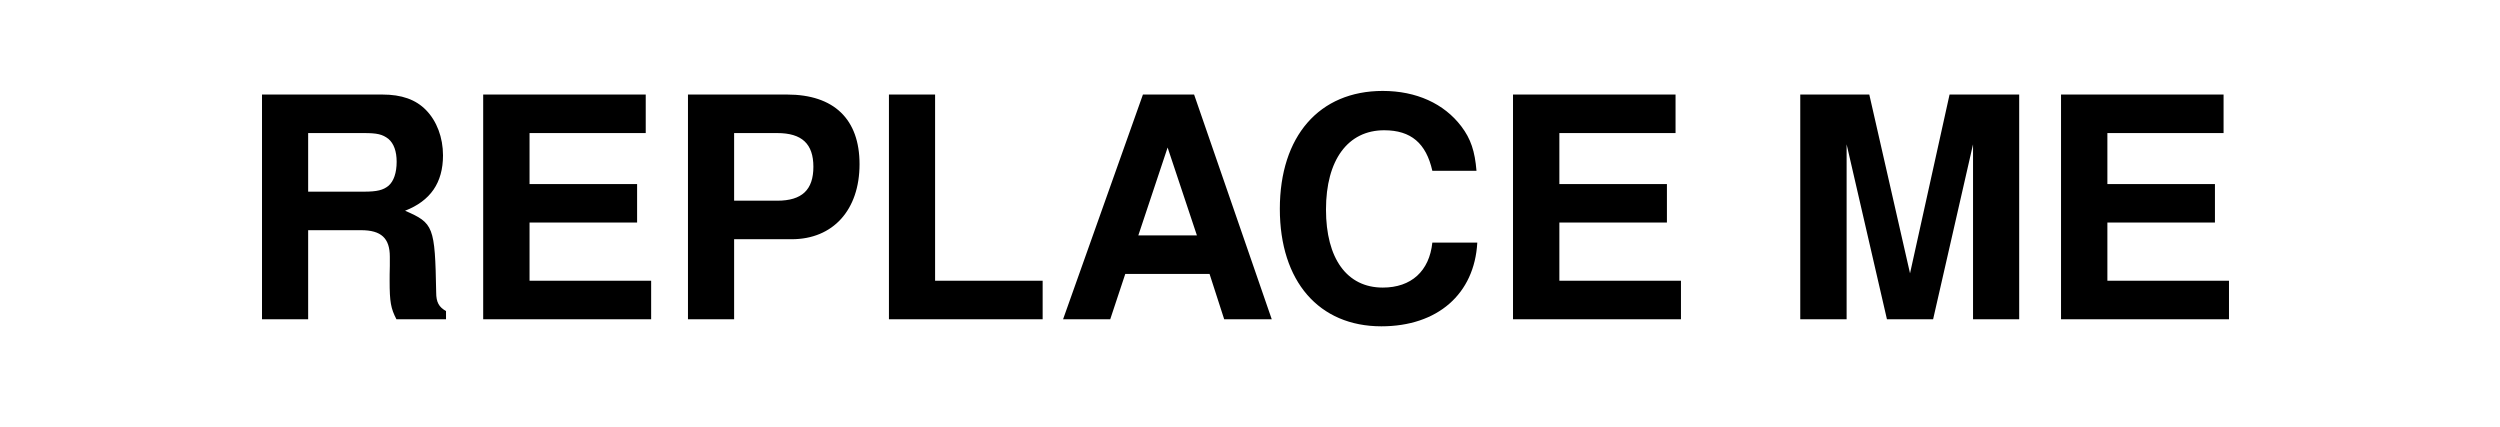
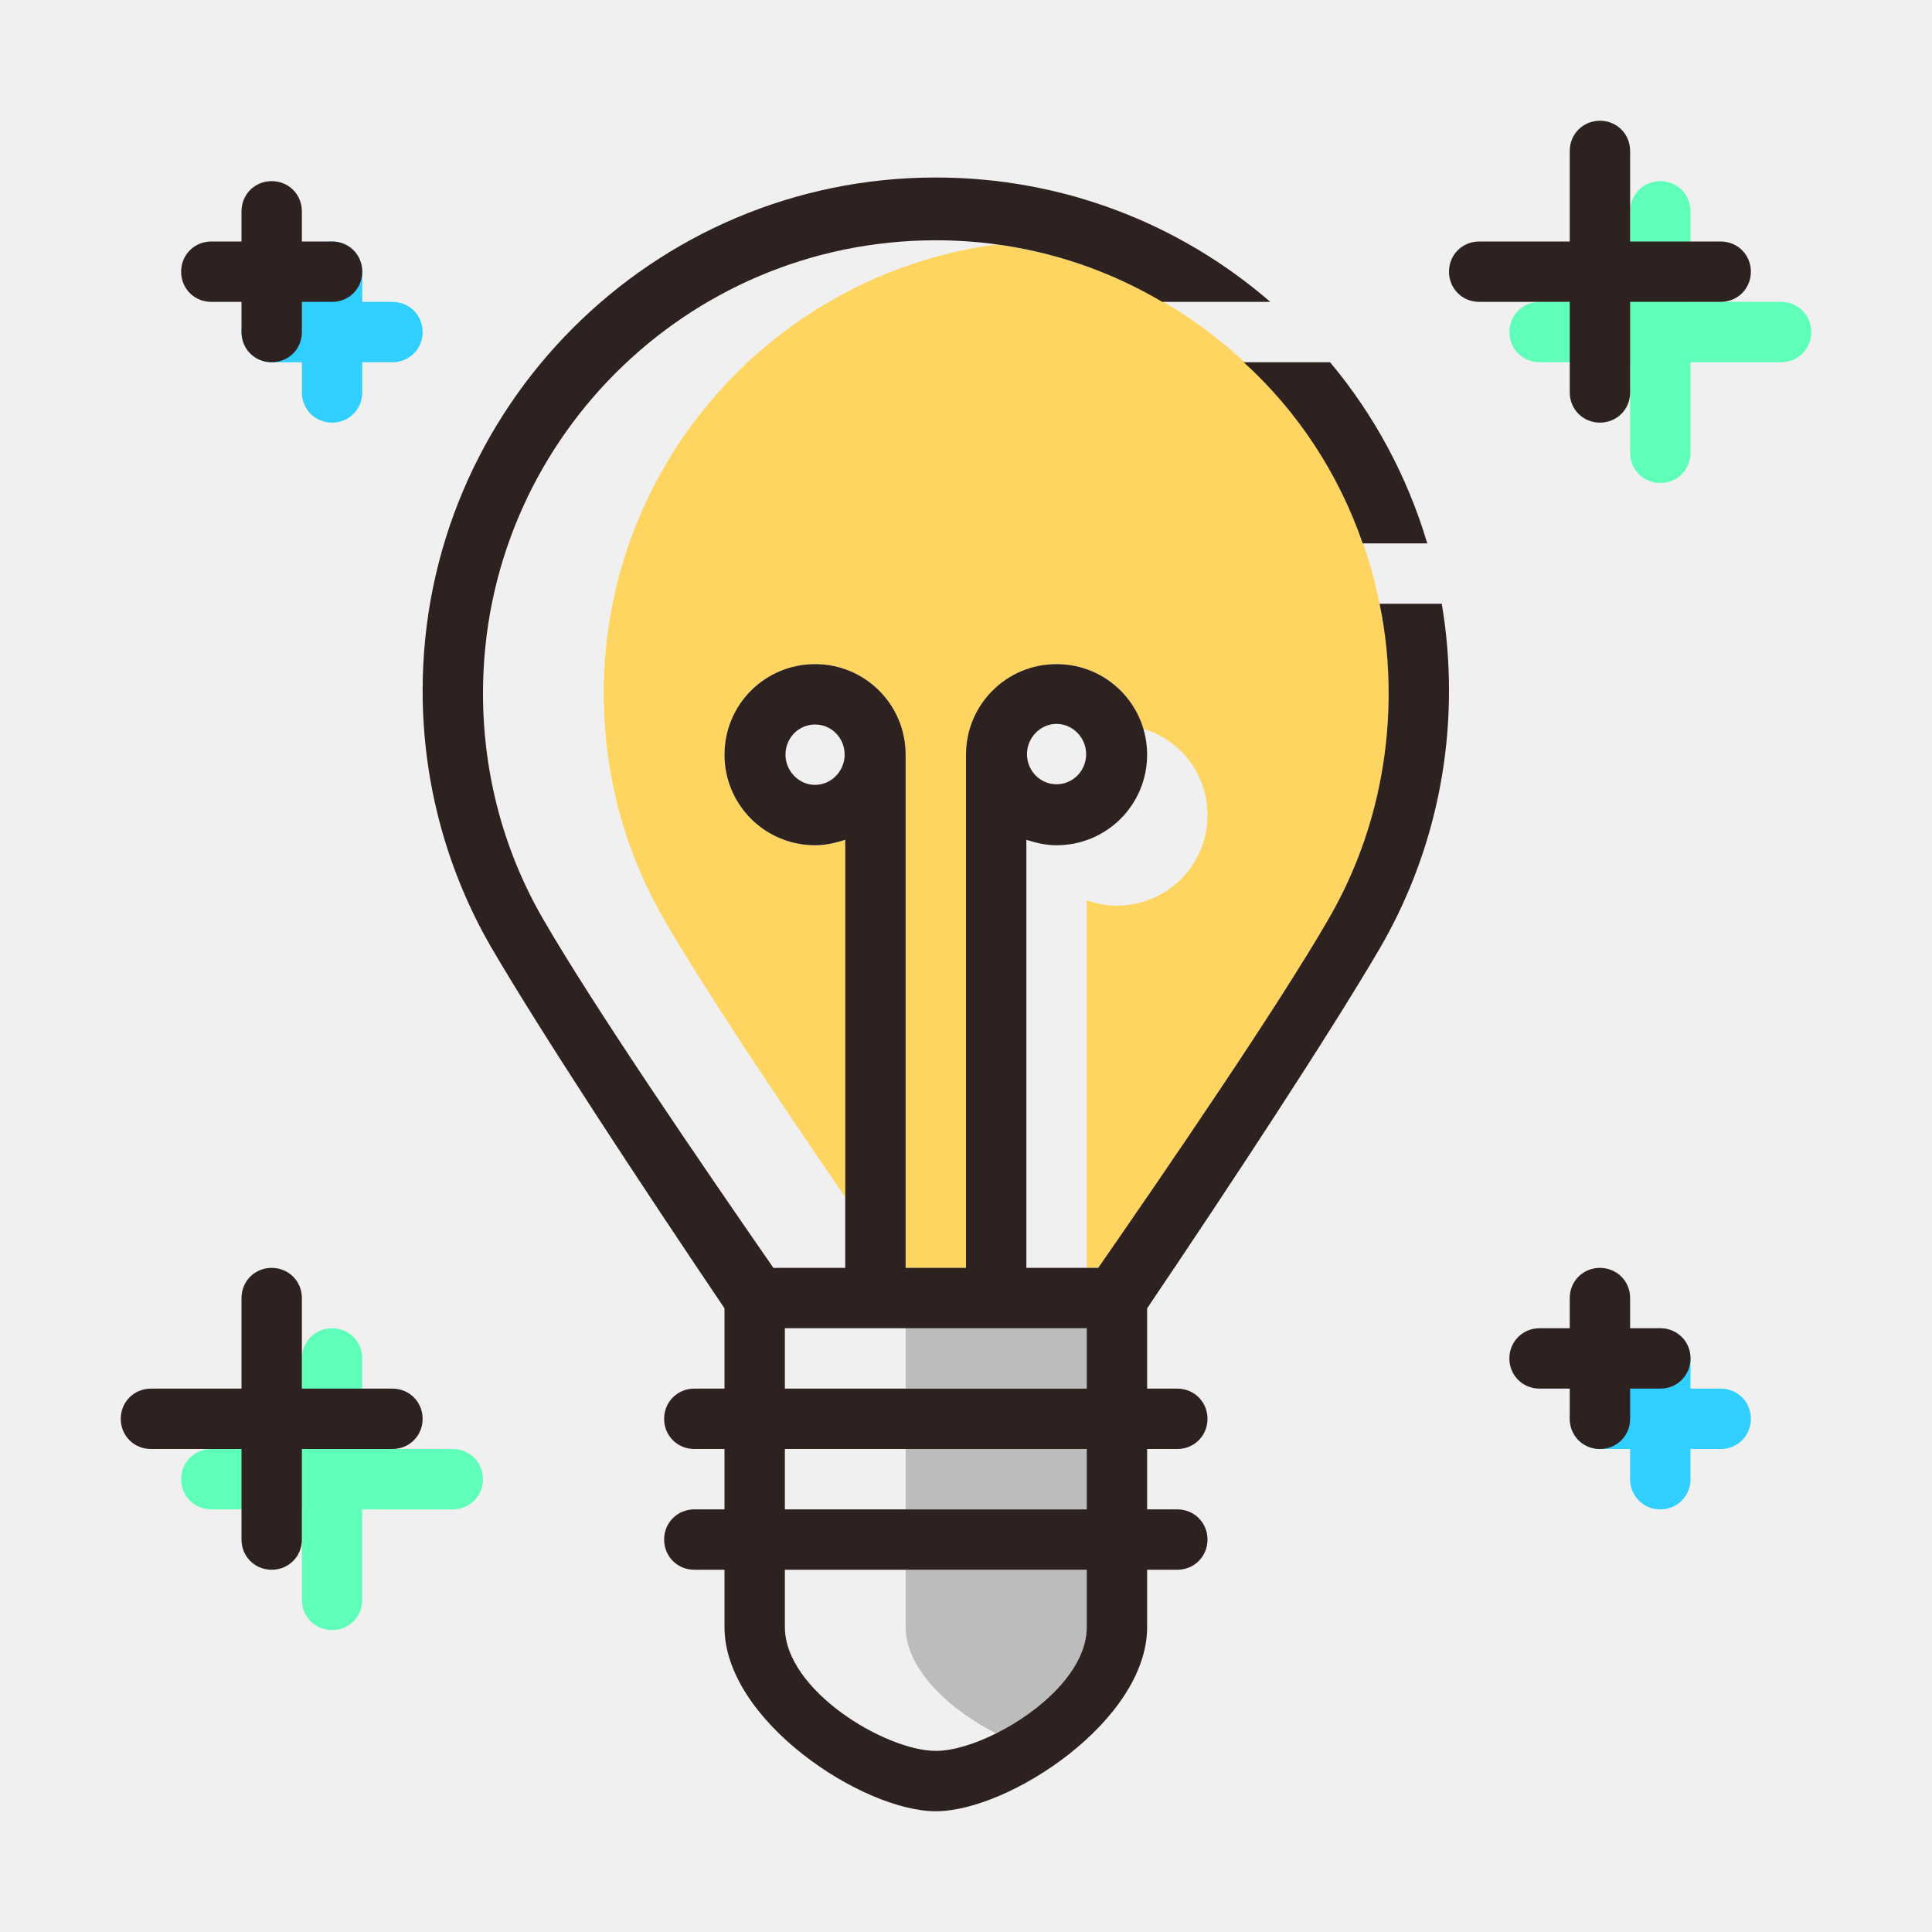
- <svg xmlns="http://www.w3.org/2000/svg" width="457" height="78">
+ <svg xmlns="http://www.w3.org/2000/svg" version="1.1" id="Capa_1" x="0px" y="0px" width="32px" height="32px" viewBox="0 0 32 32" enable-background="new 0 0 32 32" xml:space="preserve">
+   <path fill="#31CFFF" d="M29,23.5c0,0.28-0.22,0.5-0.5,0.5H28v0.5c0,0.28-0.22,0.5-0.5,0.5S27,24.78,27,24.5V24h-0.5  c-0.28,0-0.5-0.22-0.5-0.5s0.22-0.5,0.5-0.5H27v-0.5c0-0.28,0.22-0.5,0.5-0.5s0.5,0.22,0.5,0.5V23h0.5C28.78,23,29,23.22,29,23.5z" />
+   <path fill="#5FFFBA" d="M8,24.5C8,24.78,7.78,25,7.5,25H6v1.5C6,26.78,5.78,27,5.5,27S5,26.78,5,26.5V25H3.5C3.22,25,3,24.78,3,24.5  S3.22,24,3.5,24H5v-1.5C5,22.22,5.22,22,5.5,22S6,22.22,6,22.5V24h1.5C7.78,24,8,24.22,8,24.5z" />
+   <path fill="#5FFFBA" d="M30,5.5C30,5.78,29.78,6,29.5,6H28v1.5C28,7.78,27.78,8,27.5,8S27,7.78,27,7.5V6h-1.5  C25.22,6,25,5.78,25,5.5S25.22,5,25.5,5H27V3.5C27,3.22,27.22,3,27.5,3S28,3.22,28,3.5V5h1.5C29.78,5,30,5.22,30,5.5z" />
+   <path fill="#31CFFF" d="M7,5.5C7,5.78,6.78,6,6.5,6H6v0.5C6,6.78,5.78,7,5.5,7S5,6.78,5,6.5V6H4.5C4.22,6,4,5.78,4,5.5S4.22,5,4.5,5  H5V4.5C5,4.22,5.22,4,5.5,4S6,4.22,6,4.5V5h0.5C6.78,5,7,5.22,7,5.5z" />
+   <path fill="#FFD561" d="M22.96,10.73c-0.02-0.24-0.06-0.48-0.11-0.71c0-0.01,0-0.01,0-0.02c-0.42-2.13-1.76-3.94-3.58-5  c-0.14-0.09-0.289-0.16-0.439-0.23c-0.23-0.12-0.46-0.22-0.7-0.31c-0.33-0.12-0.67-0.23-1.02-0.3c-0.2-0.05-0.4-0.08-0.601-0.11  H16.5C12.83,4.54,10,7.68,10,11.48c0,1.37,0.36,2.65,1,3.75c0.65,1.13,1.91,3.01,3,4.6v-5.92C13.84,13.96,13.68,14,13.5,14  c-0.83,0-1.5-0.67-1.5-1.5s0.67-1.5,1.5-1.5s1.5,0.67,1.5,1.5V21h1v-8.5c0-0.83,0.67-1.5,1.5-1.5c0.68,0,1.25,0.45,1.43,1.07  C19.55,12.25,20,12.82,20,13.5c0,0.83-0.67,1.5-1.5,1.5c-0.18,0-0.34-0.03-0.5-0.09V21h0.19c0.76-1.09,1.75-2.54,2.59-3.82  c0.1-0.14,0.189-0.28,0.27-0.42c0.38-0.58,0.71-1.11,0.95-1.53c0.64-1.1,1-2.38,1-3.75C23,11.22,22.99,10.98,22.96,10.73z" />
  <g>
-     <rect fill="#fff" id="canvas_background" height="80" width="459" y="-1" x="-1" />
-     <g display="none" overflow="visible" y="0" x="0" height="100%" width="100%" id="canvasGrid">
-       <rect fill="url(#gridpattern)" stroke-width="0" y="0" x="0" height="100%" width="100%" />
-     </g>
+     <path fill="#2D2220" d="M22.03,6H20.6c0.891,0.81,1.57,1.84,1.971,3h1.069C23.31,7.89,22.76,6.87,22.03,6z" />
+     <path fill="#BCBCBC" d="M18,22c0,0,0,0.41,0,1h-3c0-0.59,0-1,0-1H18z" />
+     <rect x="15" y="24" fill="#BCBCBC" width="3" height="1" />
+     <path fill="#BCBCBC" d="M15,26h3v0.95c0,0.71-0.76,1.39-1.5,1.76c-0.74-0.37-1.5-1.05-1.5-1.76V26z" />
  </g>
-   <g>
-     <text stroke="#000" transform="matrix(2.347637,0,0,2.347637,-187.0069,-235.8773) " font-weight="bold" xml:space="preserve" text-anchor="start" font-family="Helvetica, Arial, sans-serif" font-size="24" id="svg_2" y="125.336" x="98.137" stroke-width="0" fill="#000000">REPLACE ME</text>
-   </g>
+   <path fill="#2D2220" d="M28,22.5c0,0.28-0.22,0.5-0.5,0.5H27v0.5c0,0.28-0.22,0.5-0.5,0.5S26,23.78,26,23.5V23h-0.5  c-0.28,0-0.5-0.22-0.5-0.5s0.22-0.5,0.5-0.5H26v-0.5c0-0.28,0.22-0.5,0.5-0.5s0.5,0.22,0.5,0.5V22h0.5C27.78,22,28,22.22,28,22.5z" />
+   <path fill="#2D2220" d="M7,23.5C7,23.78,6.78,24,6.5,24H5v1.5C5,25.78,4.78,26,4.5,26S4,25.78,4,25.5V24H2.5C2.22,24,2,23.78,2,23.5  S2.22,23,2.5,23H4v-1.5C4,21.22,4.22,21,4.5,21S5,21.22,5,21.5V23h1.5C6.78,23,7,23.22,7,23.5z" />
+   <path fill="#2D2220" d="M29,4.5C29,4.78,28.78,5,28.5,5H27v1.5C27,6.78,26.78,7,26.5,7S26,6.78,26,6.5V5h-1.5  C24.22,5,24,4.78,24,4.5S24.22,4,24.5,4H26V2.5C26,2.22,26.22,2,26.5,2S27,2.22,27,2.5V4h1.5C28.78,4,29,4.22,29,4.5z" />
+   <path fill="#2D2220" d="M6,4.5C6,4.78,5.78,5,5.5,5H5v0.5C5,5.78,4.78,6,4.5,6S4,5.78,4,5.5V5H3.5C3.22,5,3,4.78,3,4.5S3.22,4,3.5,4  H4V3.5C4,3.22,4.22,3,4.5,3S5,3.22,5,3.5V4h0.5C5.78,4,6,4.22,6,4.5z" />
+   <path fill="#2D2220" d="M22.87,15.68c0.72-1.25,1.13-2.7,1.13-4.24c0-0.49-0.04-0.97-0.12-1.44h-1.03C22.95,10.48,23,10.97,23,11.48  c0,1.37-0.36,2.65-1,3.75c-0.82,1.42-2.61,4.04-3.81,5.77H17v-7.09c0.16,0.05,0.32,0.09,0.5,0.09c0.83,0,1.5-0.67,1.5-1.5  S18.33,11,17.5,11S16,11.67,16,12.5V21h-1v-8.5c0-0.83-0.67-1.5-1.5-1.5S12,11.67,12,12.5s0.67,1.5,1.5,1.5  c0.18,0,0.34-0.04,0.5-0.09V21h-1.19c-1.2-1.73-2.99-4.35-3.81-5.77c-0.64-1.1-1-2.38-1-3.75c0-4.14,3.36-7.5,7.5-7.5  c1.37,0,2.65,0.37,3.75,1.02h1.79c-1.49-1.29-3.43-2.06-5.54-2.06c-4.69,0-8.5,3.81-8.5,8.5c0,1.54,0.41,2.99,1.13,4.24  c0.84,1.44,2.54,4.02,3.87,5.99V23h-0.5c-0.28,0-0.5,0.22-0.5,0.5s0.22,0.5,0.5,0.5H12v1h-0.5c-0.28,0-0.5,0.22-0.5,0.5  s0.22,0.5,0.5,0.5H12v0.95C12,28.5,14.29,30,15.5,30s3.5-1.5,3.5-3.05V26h0.5c0.28,0,0.5-0.22,0.5-0.5S19.78,25,19.5,25H19v-1h0.5  c0.28,0,0.5-0.22,0.5-0.5S19.78,23,19.5,23H19v-1.33C20.33,19.7,22.03,17.12,22.87,15.68z M17.5,11.99c0.27,0,0.49,0.23,0.49,0.5  c0,0.28-0.221,0.5-0.49,0.5s-0.49-0.22-0.49-0.5C17.01,12.22,17.23,11.99,17.5,11.99z M13.5,13c-0.27,0-0.49-0.23-0.49-0.5  c0-0.28,0.22-0.5,0.49-0.5s0.49,0.22,0.49,0.5C13.99,12.77,13.77,13,13.5,13z M18,26.95c0,0.71-0.76,1.39-1.5,1.76  c-0.36,0.18-0.72,0.29-1,0.29c-0.83,0-2.5-1-2.5-2.05V26h5V26.95z M18,25h-5v-1h5V25z M18,23h-5c0-0.59,0-1,0-1h5  C18,22,18,22.41,18,23z" />
</svg>
